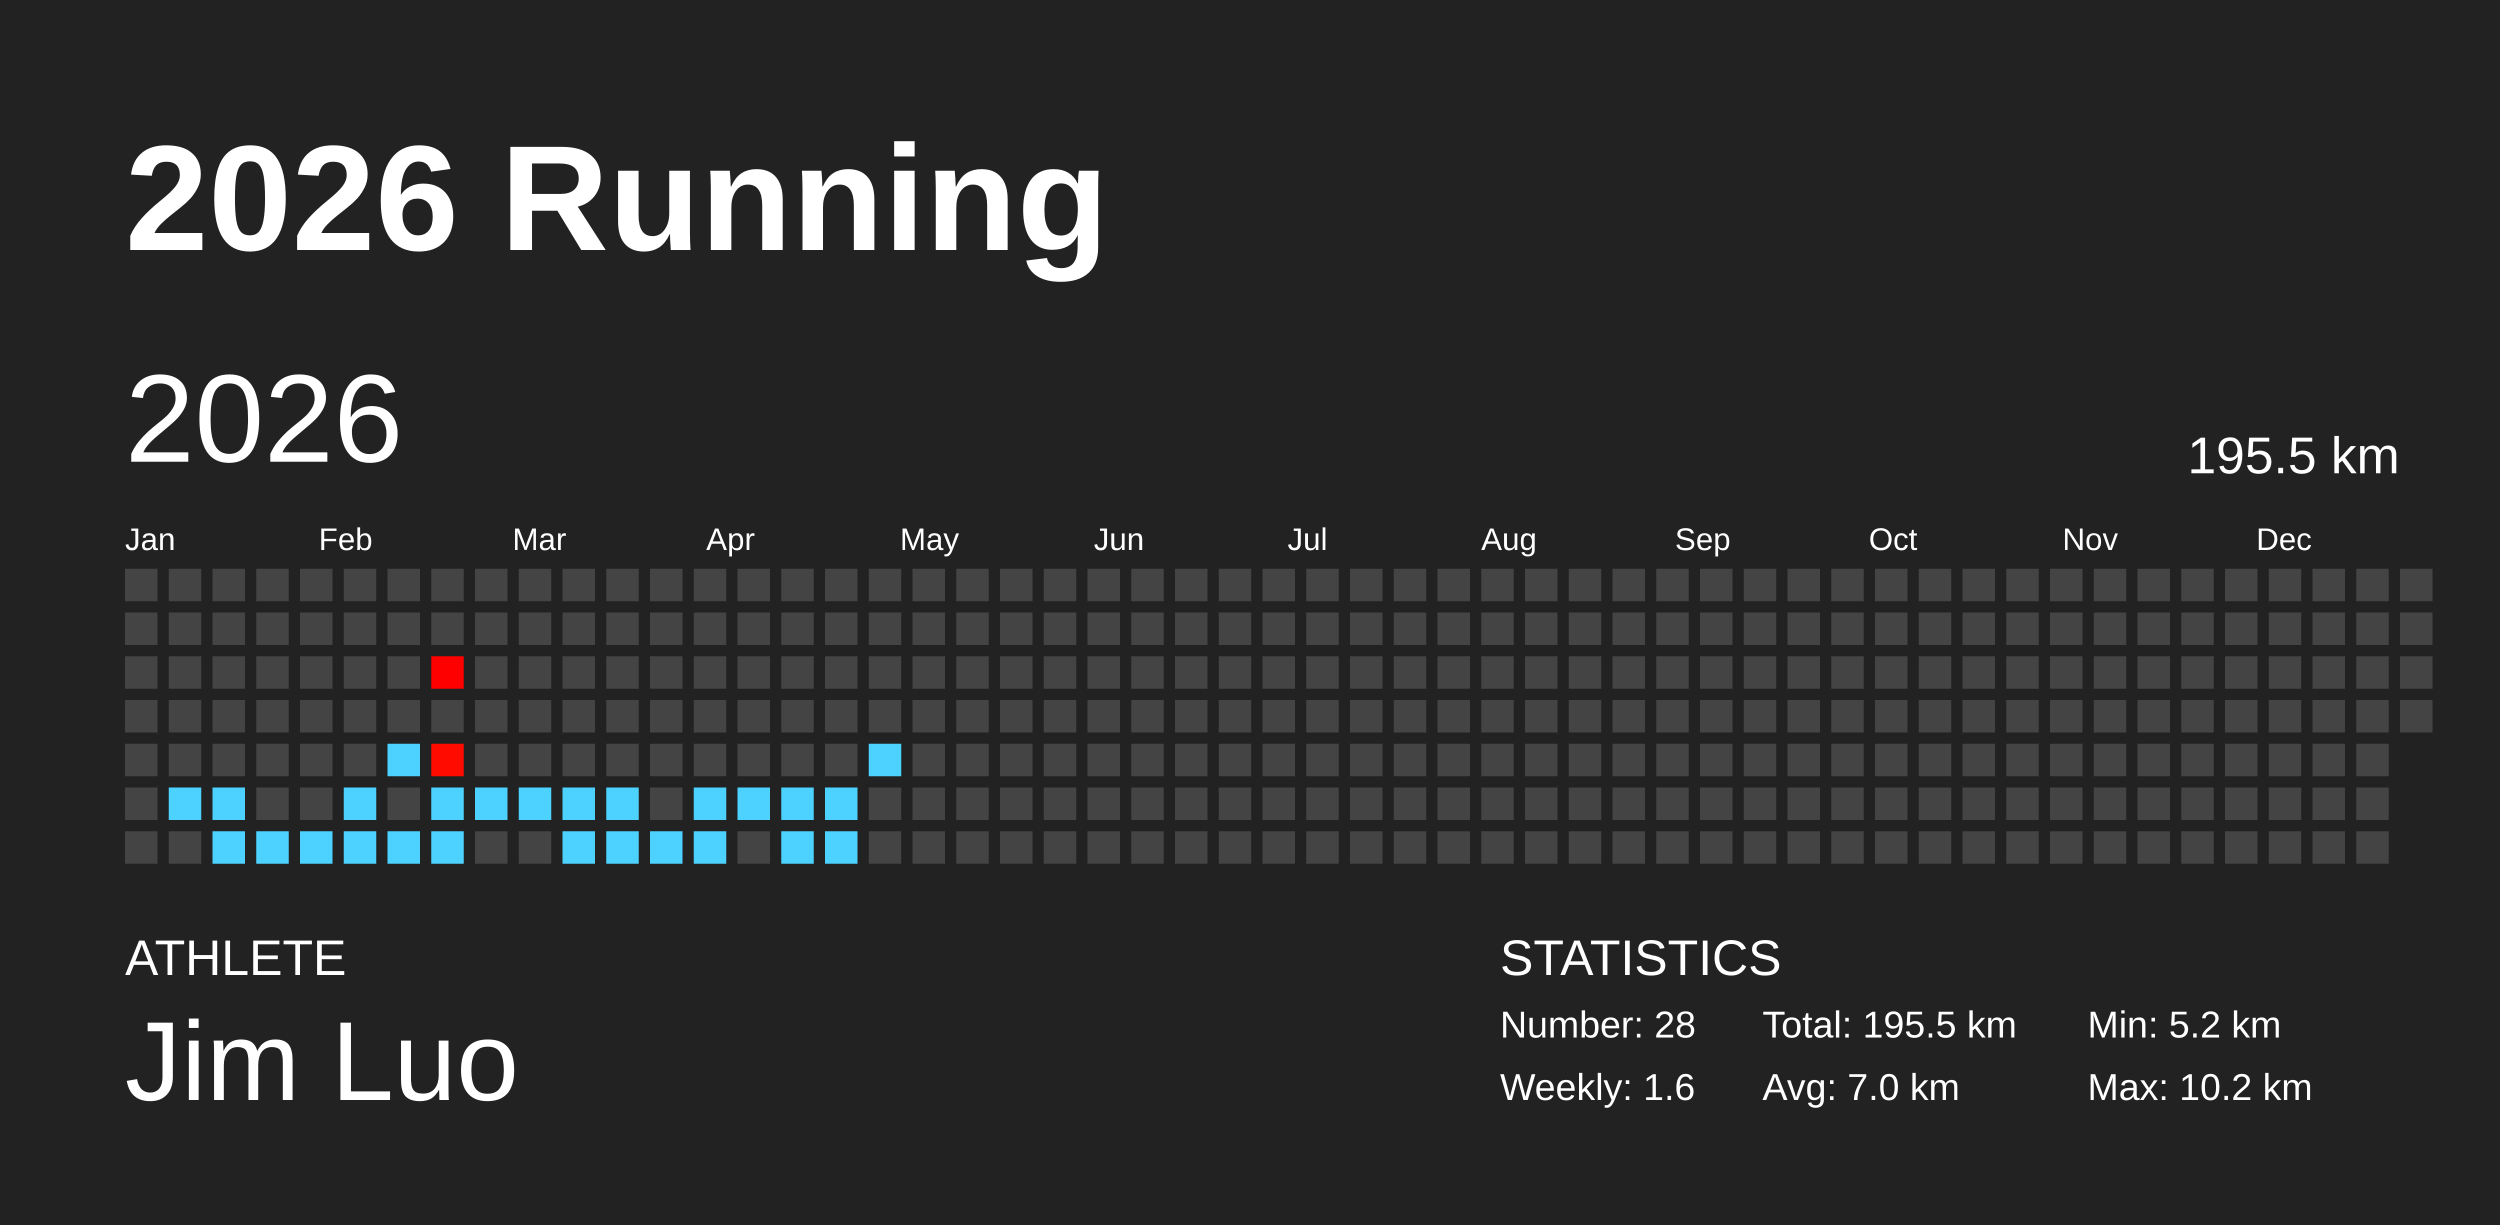
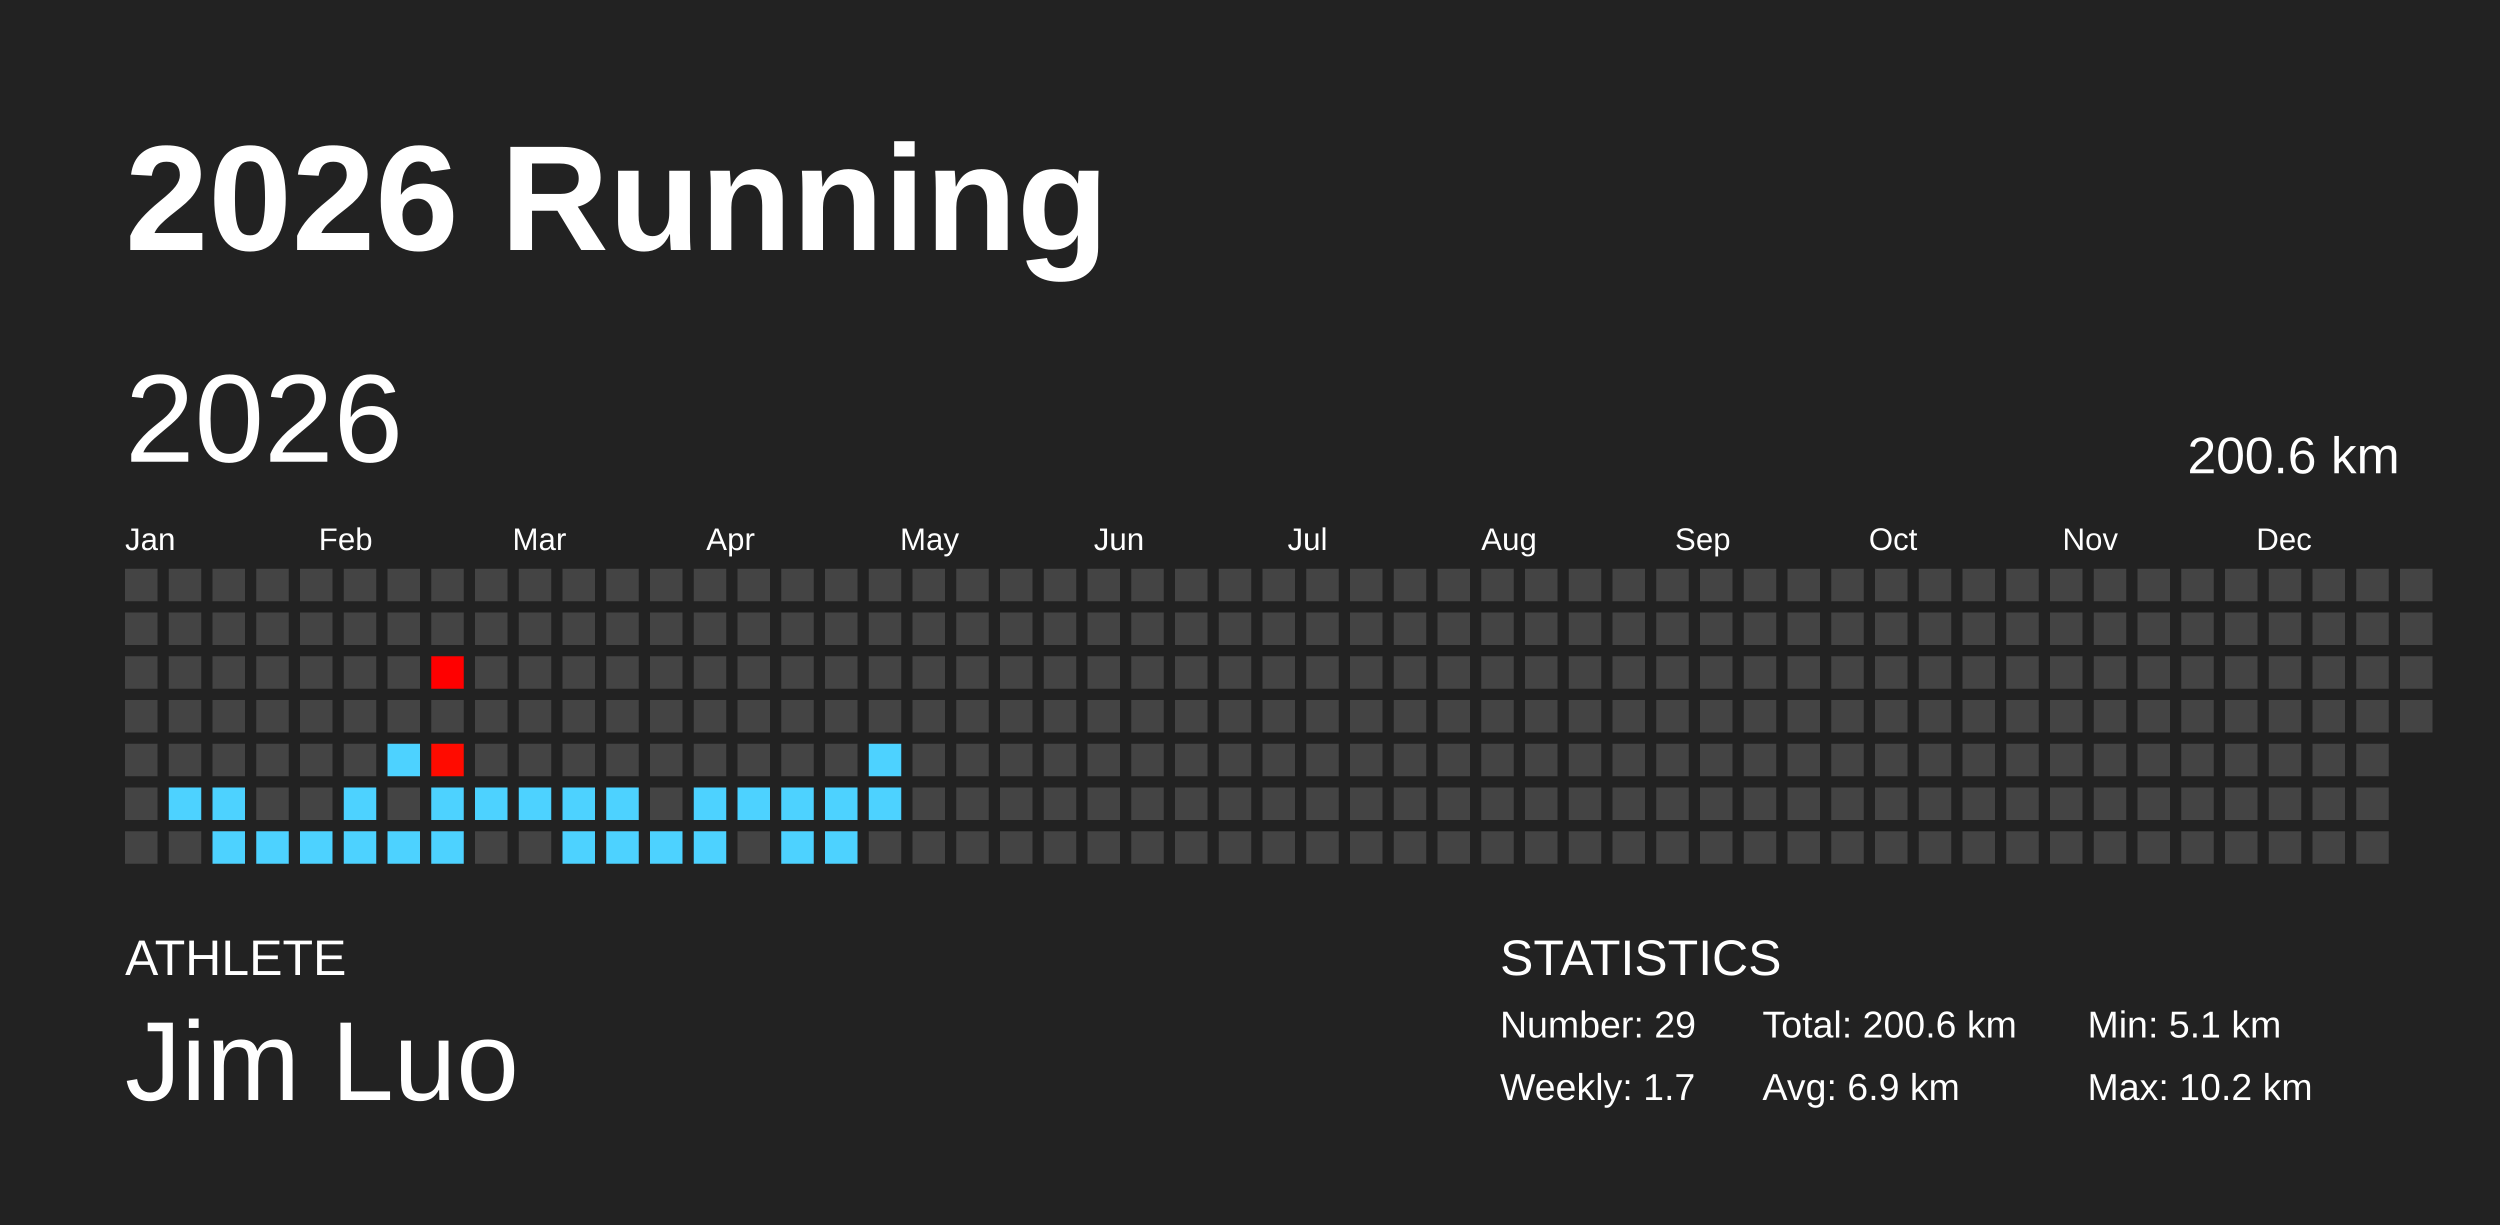
<svg xmlns="http://www.w3.org/2000/svg" baseProfile="full" height="98mm" version="1.1" viewBox="0,0,200,98" width="200mm">
  <defs />
  <rect fill="#222222" height="98" width="200" x="0" y="0" />
  <text fill="#FFFFFF" style="font-size:12px; font-family:Arial; font-weight:bold;" x="10" y="20">2026 Running</text>
  <text fill="#FFFFFF" style="font-size:4px; font-family:Arial" x="10" y="78">ATHLETE</text>
  <text fill="#FFFFFF" style="font-size:9px; font-family:Arial" x="10" y="88">Jim Luo</text>
  <text fill="#FFFFFF" style="font-size:4px; font-family:Arial" x="120" y="78">STATISTICS</text>
-   <text fill="#FFFFFF" style="font-size:3px; font-family:Arial" x="120" y="83">Number: 28</text>
-   <text fill="#FFFFFF" style="font-size:3px; font-family:Arial" x="120" y="88">Weekly: 1.6</text>
-   <text fill="#FFFFFF" style="font-size:3px; font-family:Arial" x="141" y="83">Total: 195.5 km</text>
-   <text fill="#FFFFFF" style="font-size:3px; font-family:Arial" x="141" y="88">Avg: 7.0 km</text>
-   <text fill="#FFFFFF" style="font-size:3px; font-family:Arial" x="167" y="83">Min: 5.2 km</text>
+   <text fill="#FFFFFF" style="font-size:3px; font-family:Arial" x="120" y="83">Number: 29</text>
+   <text fill="#FFFFFF" style="font-size:3px; font-family:Arial" x="120" y="88">Weekly: 1.7</text>
+   <text fill="#FFFFFF" style="font-size:3px; font-family:Arial" x="141" y="83">Total: 200.6 km</text>
+   <text fill="#FFFFFF" style="font-size:3px; font-family:Arial" x="141" y="88">Avg: 6.9 km</text>
+   <text fill="#FFFFFF" style="font-size:3px; font-family:Arial" x="167" y="83">Min: 5.1 km</text>
  <text fill="#FFFFFF" style="font-size:3px; font-family:Arial" x="167" y="88">Max: 10.2 km</text>
  <text dominant-baseline="hanging" fill="#FFFFFF" style="font-size:10.0px; font-family:Arial;" x="10" y="30">2026</text>
-   <text dominant-baseline="hanging" fill="#FFFFFF" style="font-size:4.125px; font-family:Arial;" x="175" y="35">195.5 km</text>
+   <text dominant-baseline="hanging" fill="#FFFFFF" style="font-size:4.125px; font-family:Arial;" x="175" y="35">200.6 km</text>
  <text fill="#FFFFFF" style="font-size:2.5px; font-family:Arial" x="10.0" y="44">Jan</text>
  <text fill="#FFFFFF" style="font-size:2.5px; font-family:Arial" x="25.5" y="44">Feb</text>
  <text fill="#FFFFFF" style="font-size:2.5px; font-family:Arial" x="41.0" y="44">Mar</text>
  <text fill="#FFFFFF" style="font-size:2.5px; font-family:Arial" x="56.5" y="44">Apr</text>
  <text fill="#FFFFFF" style="font-size:2.5px; font-family:Arial" x="72.0" y="44">May</text>
  <text fill="#FFFFFF" style="font-size:2.5px; font-family:Arial" x="87.5" y="44">Jun</text>
  <text fill="#FFFFFF" style="font-size:2.5px; font-family:Arial" x="103.0" y="44">Jul</text>
  <text fill="#FFFFFF" style="font-size:2.5px; font-family:Arial" x="118.5" y="44">Aug</text>
  <text fill="#FFFFFF" style="font-size:2.5px; font-family:Arial" x="134.0" y="44">Sep</text>
  <text fill="#FFFFFF" style="font-size:2.5px; font-family:Arial" x="149.5" y="44">Oct</text>
  <text fill="#FFFFFF" style="font-size:2.5px; font-family:Arial" x="165.0" y="44">Nov</text>
  <text fill="#FFFFFF" style="font-size:2.5px; font-family:Arial" x="180.5" y="44">Dec</text>
  <rect fill="#444444" height="2.6" width="2.6" x="10.0" y="45.5" />
  <rect fill="#444444" height="2.6" width="2.6" x="10.0" y="49.0" />
  <rect fill="#444444" height="2.6" width="2.6" x="10.0" y="52.5" />
  <rect fill="#444444" height="2.6" width="2.6" x="10.0" y="56.0" />
  <rect fill="#444444" height="2.6" width="2.6" x="10.0" y="59.5" />
  <rect fill="#444444" height="2.6" width="2.6" x="10.0" y="63.0" />
  <rect fill="#444444" height="2.6" width="2.6" x="10.0" y="66.5" />
  <rect fill="#444444" height="2.6" width="2.6" x="13.5" y="45.5" />
  <rect fill="#444444" height="2.6" width="2.6" x="13.5" y="49.0" />
  <rect fill="#444444" height="2.6" width="2.6" x="13.5" y="52.5" />
  <rect fill="#444444" height="2.6" width="2.6" x="13.5" y="56.0" />
  <rect fill="#444444" height="2.6" width="2.6" x="13.5" y="59.5" />
  <rect fill="#4dd2ff" height="2.6" width="2.6" x="13.5" y="63.0" />
  <rect fill="#444444" height="2.6" width="2.6" x="13.5" y="66.5" />
  <rect fill="#444444" height="2.6" width="2.6" x="17.0" y="45.5" />
  <rect fill="#444444" height="2.6" width="2.6" x="17.0" y="49.0" />
  <rect fill="#444444" height="2.6" width="2.6" x="17.0" y="52.5" />
  <rect fill="#444444" height="2.6" width="2.6" x="17.0" y="56.0" />
  <rect fill="#444444" height="2.6" width="2.6" x="17.0" y="59.5" />
  <rect fill="#4dd2ff" height="2.6" width="2.6" x="17.0" y="63.0" />
  <rect fill="#4dd2ff" height="2.6" width="2.6" x="17.0" y="66.5" />
  <rect fill="#444444" height="2.6" width="2.6" x="20.5" y="45.5" />
  <rect fill="#444444" height="2.6" width="2.6" x="20.5" y="49.0" />
  <rect fill="#444444" height="2.6" width="2.6" x="20.5" y="52.5" />
  <rect fill="#444444" height="2.6" width="2.6" x="20.5" y="56.0" />
  <rect fill="#444444" height="2.6" width="2.6" x="20.5" y="59.5" />
  <rect fill="#444444" height="2.6" width="2.6" x="20.5" y="63.0" />
  <rect fill="#4dd2ff" height="2.6" width="2.6" x="20.5" y="66.5" />
  <rect fill="#444444" height="2.6" width="2.6" x="24.0" y="45.5" />
  <rect fill="#444444" height="2.6" width="2.6" x="24.0" y="49.0" />
  <rect fill="#444444" height="2.6" width="2.6" x="24.0" y="52.5" />
  <rect fill="#444444" height="2.6" width="2.6" x="24.0" y="56.0" />
  <rect fill="#444444" height="2.6" width="2.6" x="24.0" y="59.5" />
  <rect fill="#444444" height="2.6" width="2.6" x="24.0" y="63.0" />
  <rect fill="#4dd2ff" height="2.6" width="2.6" x="24.0" y="66.5" />
  <rect fill="#444444" height="2.6" width="2.6" x="27.5" y="45.5" />
  <rect fill="#444444" height="2.6" width="2.6" x="27.5" y="49.0" />
  <rect fill="#444444" height="2.6" width="2.6" x="27.5" y="52.5" />
  <rect fill="#444444" height="2.6" width="2.6" x="27.5" y="56.0" />
  <rect fill="#444444" height="2.6" width="2.6" x="27.5" y="59.5" />
  <rect fill="#4dd2ff" height="2.6" width="2.6" x="27.5" y="63.0" />
  <rect fill="#4dd2ff" height="2.6" width="2.6" x="27.5" y="66.5" />
  <rect fill="#444444" height="2.6" width="2.6" x="31.0" y="45.5" />
  <rect fill="#444444" height="2.6" width="2.6" x="31.0" y="49.0" />
  <rect fill="#444444" height="2.6" width="2.6" x="31.0" y="52.5" />
  <rect fill="#444444" height="2.6" width="2.6" x="31.0" y="56.0" />
  <rect fill="#4dd2ff" height="2.6" width="2.6" x="31.0" y="59.5" />
  <rect fill="#444444" height="2.6" width="2.6" x="31.0" y="63.0" />
  <rect fill="#4dd2ff" height="2.6" width="2.6" x="31.0" y="66.5" />
  <rect fill="#444444" height="2.6" width="2.6" x="34.5" y="45.5" />
  <rect fill="#444444" height="2.6" width="2.6" x="34.5" y="49.0" />
  <rect fill="#ff0000" height="2.6" width="2.6" x="34.5" y="52.5" />
  <rect fill="#444444" height="2.6" width="2.6" x="34.5" y="56.0" />
  <rect fill="#ff0b00" height="2.6" width="2.6" x="34.5" y="59.5" />
  <rect fill="#4dd2ff" height="2.6" width="2.6" x="34.5" y="63.0" />
  <rect fill="#4dd2ff" height="2.6" width="2.6" x="34.5" y="66.5" />
  <rect fill="#444444" height="2.6" width="2.6" x="38.0" y="45.5" />
  <rect fill="#444444" height="2.6" width="2.6" x="38.0" y="49.0" />
  <rect fill="#444444" height="2.6" width="2.6" x="38.0" y="52.5" />
  <rect fill="#444444" height="2.6" width="2.6" x="38.0" y="56.0" />
  <rect fill="#444444" height="2.6" width="2.6" x="38.0" y="59.5" />
  <rect fill="#4dd2ff" height="2.6" width="2.6" x="38.0" y="63.0" />
  <rect fill="#444444" height="2.6" width="2.6" x="38.0" y="66.5" />
  <rect fill="#444444" height="2.6" width="2.6" x="41.5" y="45.5" />
  <rect fill="#444444" height="2.6" width="2.6" x="41.5" y="49.0" />
  <rect fill="#444444" height="2.6" width="2.6" x="41.5" y="52.5" />
  <rect fill="#444444" height="2.6" width="2.6" x="41.5" y="56.0" />
  <rect fill="#444444" height="2.6" width="2.6" x="41.5" y="59.5" />
  <rect fill="#4dd2ff" height="2.6" width="2.6" x="41.5" y="63.0" />
  <rect fill="#444444" height="2.6" width="2.6" x="41.5" y="66.5" />
  <rect fill="#444444" height="2.6" width="2.6" x="45.0" y="45.5" />
  <rect fill="#444444" height="2.6" width="2.6" x="45.0" y="49.0" />
  <rect fill="#444444" height="2.6" width="2.6" x="45.0" y="52.5" />
  <rect fill="#444444" height="2.6" width="2.6" x="45.0" y="56.0" />
  <rect fill="#444444" height="2.6" width="2.6" x="45.0" y="59.5" />
  <rect fill="#4dd2ff" height="2.6" width="2.6" x="45.0" y="63.0" />
  <rect fill="#4dd2ff" height="2.6" width="2.6" x="45.0" y="66.5" />
  <rect fill="#444444" height="2.6" width="2.6" x="48.5" y="45.5" />
  <rect fill="#444444" height="2.6" width="2.6" x="48.5" y="49.0" />
  <rect fill="#444444" height="2.6" width="2.6" x="48.5" y="52.5" />
  <rect fill="#444444" height="2.6" width="2.6" x="48.5" y="56.0" />
  <rect fill="#444444" height="2.6" width="2.6" x="48.5" y="59.5" />
  <rect fill="#4dd2ff" height="2.6" width="2.6" x="48.5" y="63.0" />
  <rect fill="#4dd2ff" height="2.6" width="2.6" x="48.5" y="66.5" />
  <rect fill="#444444" height="2.6" width="2.6" x="52.0" y="45.5" />
  <rect fill="#444444" height="2.6" width="2.6" x="52.0" y="49.0" />
  <rect fill="#444444" height="2.6" width="2.6" x="52.0" y="52.5" />
  <rect fill="#444444" height="2.6" width="2.6" x="52.0" y="56.0" />
  <rect fill="#444444" height="2.6" width="2.6" x="52.0" y="59.5" />
  <rect fill="#444444" height="2.6" width="2.6" x="52.0" y="63.0" />
  <rect fill="#4dd2ff" height="2.6" width="2.6" x="52.0" y="66.5" />
  <rect fill="#444444" height="2.6" width="2.6" x="55.5" y="45.5" />
  <rect fill="#444444" height="2.6" width="2.6" x="55.5" y="49.0" />
  <rect fill="#444444" height="2.6" width="2.6" x="55.5" y="52.5" />
  <rect fill="#444444" height="2.6" width="2.6" x="55.5" y="56.0" />
  <rect fill="#444444" height="2.6" width="2.6" x="55.5" y="59.5" />
  <rect fill="#4dd2ff" height="2.6" width="2.6" x="55.5" y="63.0" />
  <rect fill="#4dd2ff" height="2.6" width="2.6" x="55.5" y="66.5" />
  <rect fill="#444444" height="2.6" width="2.6" x="59.0" y="45.5" />
  <rect fill="#444444" height="2.6" width="2.6" x="59.0" y="49.0" />
  <rect fill="#444444" height="2.6" width="2.6" x="59.0" y="52.5" />
  <rect fill="#444444" height="2.6" width="2.6" x="59.0" y="56.0" />
  <rect fill="#444444" height="2.6" width="2.6" x="59.0" y="59.5" />
  <rect fill="#4dd2ff" height="2.6" width="2.6" x="59.0" y="63.0" />
  <rect fill="#444444" height="2.6" width="2.6" x="59.0" y="66.5" />
  <rect fill="#444444" height="2.6" width="2.6" x="62.5" y="45.5" />
  <rect fill="#444444" height="2.6" width="2.6" x="62.5" y="49.0" />
  <rect fill="#444444" height="2.6" width="2.6" x="62.5" y="52.5" />
  <rect fill="#444444" height="2.6" width="2.6" x="62.5" y="56.0" />
  <rect fill="#444444" height="2.6" width="2.6" x="62.5" y="59.5" />
  <rect fill="#4dd2ff" height="2.6" width="2.6" x="62.5" y="63.0" />
  <rect fill="#4dd2ff" height="2.6" width="2.6" x="62.5" y="66.5" />
  <rect fill="#444444" height="2.6" width="2.6" x="66.0" y="45.5" />
  <rect fill="#444444" height="2.6" width="2.6" x="66.0" y="49.0" />
  <rect fill="#444444" height="2.6" width="2.6" x="66.0" y="52.5" />
  <rect fill="#444444" height="2.6" width="2.6" x="66.0" y="56.0" />
  <rect fill="#444444" height="2.6" width="2.6" x="66.0" y="59.5" />
  <rect fill="#4dd2ff" height="2.6" width="2.6" x="66.0" y="63.0" />
  <rect fill="#4dd2ff" height="2.6" width="2.6" x="66.0" y="66.5" />
  <rect fill="#444444" height="2.6" width="2.6" x="69.5" y="45.5" />
  <rect fill="#444444" height="2.6" width="2.6" x="69.5" y="49.0" />
  <rect fill="#444444" height="2.6" width="2.6" x="69.5" y="52.5" />
  <rect fill="#444444" height="2.6" width="2.6" x="69.5" y="56.0" />
  <rect fill="#4dd2ff" height="2.6" width="2.6" x="69.5" y="59.5" />
-   <rect fill="#444444" height="2.6" width="2.6" x="69.5" y="63.0" />
+   <rect fill="#4dd2ff" height="2.6" width="2.6" x="69.5" y="63.0" />
  <rect fill="#444444" height="2.6" width="2.6" x="69.5" y="66.5" />
  <rect fill="#444444" height="2.6" width="2.6" x="73.0" y="45.5" />
  <rect fill="#444444" height="2.6" width="2.6" x="73.0" y="49.0" />
  <rect fill="#444444" height="2.6" width="2.6" x="73.0" y="52.5" />
  <rect fill="#444444" height="2.6" width="2.6" x="73.0" y="56.0" />
  <rect fill="#444444" height="2.6" width="2.6" x="73.0" y="59.5" />
  <rect fill="#444444" height="2.6" width="2.6" x="73.0" y="63.0" />
  <rect fill="#444444" height="2.6" width="2.6" x="73.0" y="66.5" />
  <rect fill="#444444" height="2.6" width="2.6" x="76.5" y="45.5" />
  <rect fill="#444444" height="2.6" width="2.6" x="76.5" y="49.0" />
  <rect fill="#444444" height="2.6" width="2.6" x="76.5" y="52.5" />
  <rect fill="#444444" height="2.6" width="2.6" x="76.5" y="56.0" />
  <rect fill="#444444" height="2.6" width="2.6" x="76.5" y="59.5" />
  <rect fill="#444444" height="2.6" width="2.6" x="76.5" y="63.0" />
  <rect fill="#444444" height="2.6" width="2.6" x="76.5" y="66.5" />
  <rect fill="#444444" height="2.6" width="2.6" x="80.0" y="45.5" />
  <rect fill="#444444" height="2.6" width="2.6" x="80.0" y="49.0" />
  <rect fill="#444444" height="2.6" width="2.6" x="80.0" y="52.5" />
  <rect fill="#444444" height="2.6" width="2.6" x="80.0" y="56.0" />
  <rect fill="#444444" height="2.6" width="2.6" x="80.0" y="59.5" />
  <rect fill="#444444" height="2.6" width="2.6" x="80.0" y="63.0" />
  <rect fill="#444444" height="2.6" width="2.6" x="80.0" y="66.5" />
  <rect fill="#444444" height="2.6" width="2.6" x="83.5" y="45.5" />
  <rect fill="#444444" height="2.6" width="2.6" x="83.5" y="49.0" />
  <rect fill="#444444" height="2.6" width="2.6" x="83.5" y="52.5" />
  <rect fill="#444444" height="2.6" width="2.6" x="83.5" y="56.0" />
  <rect fill="#444444" height="2.6" width="2.6" x="83.5" y="59.5" />
  <rect fill="#444444" height="2.6" width="2.6" x="83.5" y="63.0" />
  <rect fill="#444444" height="2.6" width="2.6" x="83.5" y="66.5" />
  <rect fill="#444444" height="2.6" width="2.6" x="87.0" y="45.5" />
  <rect fill="#444444" height="2.6" width="2.6" x="87.0" y="49.0" />
  <rect fill="#444444" height="2.6" width="2.6" x="87.0" y="52.5" />
  <rect fill="#444444" height="2.6" width="2.6" x="87.0" y="56.0" />
  <rect fill="#444444" height="2.6" width="2.6" x="87.0" y="59.5" />
  <rect fill="#444444" height="2.6" width="2.6" x="87.0" y="63.0" />
  <rect fill="#444444" height="2.6" width="2.6" x="87.0" y="66.5" />
  <rect fill="#444444" height="2.6" width="2.6" x="90.5" y="45.5" />
  <rect fill="#444444" height="2.6" width="2.6" x="90.5" y="49.0" />
  <rect fill="#444444" height="2.6" width="2.6" x="90.5" y="52.5" />
  <rect fill="#444444" height="2.6" width="2.6" x="90.5" y="56.0" />
  <rect fill="#444444" height="2.6" width="2.6" x="90.5" y="59.5" />
  <rect fill="#444444" height="2.6" width="2.6" x="90.5" y="63.0" />
  <rect fill="#444444" height="2.6" width="2.6" x="90.5" y="66.5" />
  <rect fill="#444444" height="2.6" width="2.6" x="94.0" y="45.5" />
  <rect fill="#444444" height="2.6" width="2.6" x="94.0" y="49.0" />
  <rect fill="#444444" height="2.6" width="2.6" x="94.0" y="52.5" />
  <rect fill="#444444" height="2.6" width="2.6" x="94.0" y="56.0" />
  <rect fill="#444444" height="2.6" width="2.6" x="94.0" y="59.5" />
  <rect fill="#444444" height="2.6" width="2.6" x="94.0" y="63.0" />
  <rect fill="#444444" height="2.6" width="2.6" x="94.0" y="66.5" />
  <rect fill="#444444" height="2.6" width="2.6" x="97.5" y="45.5" />
  <rect fill="#444444" height="2.6" width="2.6" x="97.5" y="49.0" />
  <rect fill="#444444" height="2.6" width="2.6" x="97.5" y="52.5" />
  <rect fill="#444444" height="2.6" width="2.6" x="97.5" y="56.0" />
  <rect fill="#444444" height="2.6" width="2.6" x="97.5" y="59.5" />
  <rect fill="#444444" height="2.6" width="2.6" x="97.5" y="63.0" />
  <rect fill="#444444" height="2.6" width="2.6" x="97.5" y="66.5" />
  <rect fill="#444444" height="2.6" width="2.6" x="101.0" y="45.5" />
  <rect fill="#444444" height="2.6" width="2.6" x="101.0" y="49.0" />
  <rect fill="#444444" height="2.6" width="2.6" x="101.0" y="52.5" />
  <rect fill="#444444" height="2.6" width="2.6" x="101.0" y="56.0" />
  <rect fill="#444444" height="2.6" width="2.6" x="101.0" y="59.5" />
  <rect fill="#444444" height="2.6" width="2.6" x="101.0" y="63.0" />
  <rect fill="#444444" height="2.6" width="2.6" x="101.0" y="66.5" />
  <rect fill="#444444" height="2.6" width="2.6" x="104.5" y="45.5" />
  <rect fill="#444444" height="2.6" width="2.6" x="104.5" y="49.0" />
  <rect fill="#444444" height="2.6" width="2.6" x="104.5" y="52.5" />
  <rect fill="#444444" height="2.6" width="2.6" x="104.5" y="56.0" />
  <rect fill="#444444" height="2.6" width="2.6" x="104.5" y="59.5" />
  <rect fill="#444444" height="2.6" width="2.6" x="104.5" y="63.0" />
  <rect fill="#444444" height="2.6" width="2.6" x="104.5" y="66.5" />
  <rect fill="#444444" height="2.6" width="2.6" x="108.0" y="45.5" />
  <rect fill="#444444" height="2.6" width="2.6" x="108.0" y="49.0" />
  <rect fill="#444444" height="2.6" width="2.6" x="108.0" y="52.5" />
  <rect fill="#444444" height="2.6" width="2.6" x="108.0" y="56.0" />
  <rect fill="#444444" height="2.6" width="2.6" x="108.0" y="59.5" />
  <rect fill="#444444" height="2.6" width="2.6" x="108.0" y="63.0" />
  <rect fill="#444444" height="2.6" width="2.6" x="108.0" y="66.5" />
  <rect fill="#444444" height="2.6" width="2.6" x="111.5" y="45.5" />
  <rect fill="#444444" height="2.6" width="2.6" x="111.5" y="49.0" />
  <rect fill="#444444" height="2.6" width="2.6" x="111.5" y="52.5" />
  <rect fill="#444444" height="2.6" width="2.6" x="111.5" y="56.0" />
  <rect fill="#444444" height="2.6" width="2.6" x="111.5" y="59.5" />
  <rect fill="#444444" height="2.6" width="2.6" x="111.5" y="63.0" />
  <rect fill="#444444" height="2.6" width="2.6" x="111.5" y="66.5" />
  <rect fill="#444444" height="2.6" width="2.6" x="115.0" y="45.5" />
  <rect fill="#444444" height="2.6" width="2.6" x="115.0" y="49.0" />
  <rect fill="#444444" height="2.6" width="2.6" x="115.0" y="52.5" />
  <rect fill="#444444" height="2.6" width="2.6" x="115.0" y="56.0" />
  <rect fill="#444444" height="2.6" width="2.6" x="115.0" y="59.5" />
  <rect fill="#444444" height="2.6" width="2.6" x="115.0" y="63.0" />
  <rect fill="#444444" height="2.6" width="2.6" x="115.0" y="66.5" />
  <rect fill="#444444" height="2.6" width="2.6" x="118.5" y="45.5" />
  <rect fill="#444444" height="2.6" width="2.6" x="118.5" y="49.0" />
  <rect fill="#444444" height="2.6" width="2.6" x="118.5" y="52.5" />
  <rect fill="#444444" height="2.6" width="2.6" x="118.5" y="56.0" />
  <rect fill="#444444" height="2.6" width="2.6" x="118.5" y="59.5" />
  <rect fill="#444444" height="2.6" width="2.6" x="118.5" y="63.0" />
  <rect fill="#444444" height="2.6" width="2.6" x="118.5" y="66.5" />
  <rect fill="#444444" height="2.6" width="2.6" x="122.0" y="45.5" />
  <rect fill="#444444" height="2.6" width="2.6" x="122.0" y="49.0" />
  <rect fill="#444444" height="2.6" width="2.6" x="122.0" y="52.5" />
  <rect fill="#444444" height="2.6" width="2.6" x="122.0" y="56.0" />
  <rect fill="#444444" height="2.6" width="2.6" x="122.0" y="59.5" />
  <rect fill="#444444" height="2.6" width="2.6" x="122.0" y="63.0" />
  <rect fill="#444444" height="2.6" width="2.6" x="122.0" y="66.5" />
  <rect fill="#444444" height="2.6" width="2.6" x="125.5" y="45.5" />
  <rect fill="#444444" height="2.6" width="2.6" x="125.5" y="49.0" />
  <rect fill="#444444" height="2.6" width="2.6" x="125.5" y="52.5" />
  <rect fill="#444444" height="2.6" width="2.6" x="125.5" y="56.0" />
  <rect fill="#444444" height="2.6" width="2.6" x="125.5" y="59.5" />
  <rect fill="#444444" height="2.6" width="2.6" x="125.5" y="63.0" />
  <rect fill="#444444" height="2.6" width="2.6" x="125.5" y="66.5" />
  <rect fill="#444444" height="2.6" width="2.6" x="129.0" y="45.5" />
  <rect fill="#444444" height="2.6" width="2.6" x="129.0" y="49.0" />
  <rect fill="#444444" height="2.6" width="2.6" x="129.0" y="52.5" />
  <rect fill="#444444" height="2.6" width="2.6" x="129.0" y="56.0" />
  <rect fill="#444444" height="2.6" width="2.6" x="129.0" y="59.5" />
  <rect fill="#444444" height="2.6" width="2.6" x="129.0" y="63.0" />
  <rect fill="#444444" height="2.6" width="2.6" x="129.0" y="66.5" />
  <rect fill="#444444" height="2.6" width="2.6" x="132.5" y="45.5" />
  <rect fill="#444444" height="2.6" width="2.6" x="132.5" y="49.0" />
  <rect fill="#444444" height="2.6" width="2.6" x="132.5" y="52.5" />
  <rect fill="#444444" height="2.6" width="2.6" x="132.5" y="56.0" />
  <rect fill="#444444" height="2.6" width="2.6" x="132.5" y="59.5" />
  <rect fill="#444444" height="2.6" width="2.6" x="132.5" y="63.0" />
  <rect fill="#444444" height="2.6" width="2.6" x="132.5" y="66.5" />
  <rect fill="#444444" height="2.6" width="2.6" x="136.0" y="45.5" />
  <rect fill="#444444" height="2.6" width="2.6" x="136.0" y="49.0" />
  <rect fill="#444444" height="2.6" width="2.6" x="136.0" y="52.5" />
  <rect fill="#444444" height="2.6" width="2.6" x="136.0" y="56.0" />
  <rect fill="#444444" height="2.6" width="2.6" x="136.0" y="59.5" />
  <rect fill="#444444" height="2.6" width="2.6" x="136.0" y="63.0" />
  <rect fill="#444444" height="2.6" width="2.6" x="136.0" y="66.5" />
  <rect fill="#444444" height="2.6" width="2.6" x="139.5" y="45.5" />
  <rect fill="#444444" height="2.6" width="2.6" x="139.5" y="49.0" />
  <rect fill="#444444" height="2.6" width="2.6" x="139.5" y="52.5" />
  <rect fill="#444444" height="2.6" width="2.6" x="139.5" y="56.0" />
  <rect fill="#444444" height="2.6" width="2.6" x="139.5" y="59.5" />
  <rect fill="#444444" height="2.6" width="2.6" x="139.5" y="63.0" />
  <rect fill="#444444" height="2.6" width="2.6" x="139.5" y="66.5" />
  <rect fill="#444444" height="2.6" width="2.6" x="143.0" y="45.5" />
  <rect fill="#444444" height="2.6" width="2.6" x="143.0" y="49.0" />
  <rect fill="#444444" height="2.6" width="2.6" x="143.0" y="52.5" />
  <rect fill="#444444" height="2.6" width="2.6" x="143.0" y="56.0" />
  <rect fill="#444444" height="2.6" width="2.6" x="143.0" y="59.5" />
  <rect fill="#444444" height="2.6" width="2.6" x="143.0" y="63.0" />
  <rect fill="#444444" height="2.6" width="2.6" x="143.0" y="66.5" />
  <rect fill="#444444" height="2.6" width="2.6" x="146.5" y="45.5" />
  <rect fill="#444444" height="2.6" width="2.6" x="146.5" y="49.0" />
  <rect fill="#444444" height="2.6" width="2.6" x="146.5" y="52.5" />
  <rect fill="#444444" height="2.6" width="2.6" x="146.5" y="56.0" />
  <rect fill="#444444" height="2.6" width="2.6" x="146.5" y="59.5" />
  <rect fill="#444444" height="2.6" width="2.6" x="146.5" y="63.0" />
  <rect fill="#444444" height="2.6" width="2.6" x="146.5" y="66.5" />
  <rect fill="#444444" height="2.6" width="2.6" x="150.0" y="45.5" />
  <rect fill="#444444" height="2.6" width="2.6" x="150.0" y="49.0" />
  <rect fill="#444444" height="2.6" width="2.6" x="150.0" y="52.5" />
  <rect fill="#444444" height="2.6" width="2.6" x="150.0" y="56.0" />
  <rect fill="#444444" height="2.6" width="2.6" x="150.0" y="59.5" />
  <rect fill="#444444" height="2.6" width="2.6" x="150.0" y="63.0" />
  <rect fill="#444444" height="2.6" width="2.6" x="150.0" y="66.5" />
  <rect fill="#444444" height="2.6" width="2.6" x="153.5" y="45.5" />
  <rect fill="#444444" height="2.6" width="2.6" x="153.5" y="49.0" />
  <rect fill="#444444" height="2.6" width="2.6" x="153.5" y="52.5" />
  <rect fill="#444444" height="2.6" width="2.6" x="153.5" y="56.0" />
  <rect fill="#444444" height="2.6" width="2.6" x="153.5" y="59.5" />
  <rect fill="#444444" height="2.6" width="2.6" x="153.5" y="63.0" />
  <rect fill="#444444" height="2.6" width="2.6" x="153.5" y="66.5" />
  <rect fill="#444444" height="2.6" width="2.6" x="157.0" y="45.5" />
  <rect fill="#444444" height="2.6" width="2.6" x="157.0" y="49.0" />
  <rect fill="#444444" height="2.6" width="2.6" x="157.0" y="52.5" />
  <rect fill="#444444" height="2.6" width="2.6" x="157.0" y="56.0" />
  <rect fill="#444444" height="2.6" width="2.6" x="157.0" y="59.5" />
  <rect fill="#444444" height="2.6" width="2.6" x="157.0" y="63.0" />
  <rect fill="#444444" height="2.6" width="2.6" x="157.0" y="66.5" />
  <rect fill="#444444" height="2.6" width="2.6" x="160.5" y="45.5" />
  <rect fill="#444444" height="2.6" width="2.6" x="160.5" y="49.0" />
  <rect fill="#444444" height="2.6" width="2.6" x="160.5" y="52.5" />
  <rect fill="#444444" height="2.6" width="2.6" x="160.5" y="56.0" />
  <rect fill="#444444" height="2.6" width="2.6" x="160.5" y="59.5" />
  <rect fill="#444444" height="2.6" width="2.6" x="160.5" y="63.0" />
  <rect fill="#444444" height="2.6" width="2.6" x="160.5" y="66.5" />
  <rect fill="#444444" height="2.6" width="2.6" x="164.0" y="45.5" />
  <rect fill="#444444" height="2.6" width="2.6" x="164.0" y="49.0" />
  <rect fill="#444444" height="2.6" width="2.6" x="164.0" y="52.5" />
  <rect fill="#444444" height="2.6" width="2.6" x="164.0" y="56.0" />
  <rect fill="#444444" height="2.6" width="2.6" x="164.0" y="59.5" />
  <rect fill="#444444" height="2.6" width="2.6" x="164.0" y="63.0" />
  <rect fill="#444444" height="2.6" width="2.6" x="164.0" y="66.5" />
  <rect fill="#444444" height="2.6" width="2.6" x="167.5" y="45.5" />
  <rect fill="#444444" height="2.6" width="2.6" x="167.5" y="49.0" />
  <rect fill="#444444" height="2.6" width="2.6" x="167.5" y="52.5" />
  <rect fill="#444444" height="2.6" width="2.6" x="167.5" y="56.0" />
  <rect fill="#444444" height="2.6" width="2.6" x="167.5" y="59.5" />
  <rect fill="#444444" height="2.6" width="2.6" x="167.5" y="63.0" />
  <rect fill="#444444" height="2.6" width="2.6" x="167.5" y="66.5" />
  <rect fill="#444444" height="2.6" width="2.6" x="171.0" y="45.5" />
  <rect fill="#444444" height="2.6" width="2.6" x="171.0" y="49.0" />
  <rect fill="#444444" height="2.6" width="2.6" x="171.0" y="52.5" />
  <rect fill="#444444" height="2.6" width="2.6" x="171.0" y="56.0" />
  <rect fill="#444444" height="2.6" width="2.6" x="171.0" y="59.5" />
  <rect fill="#444444" height="2.6" width="2.6" x="171.0" y="63.0" />
  <rect fill="#444444" height="2.6" width="2.6" x="171.0" y="66.5" />
  <rect fill="#444444" height="2.6" width="2.6" x="174.5" y="45.5" />
  <rect fill="#444444" height="2.6" width="2.6" x="174.5" y="49.0" />
  <rect fill="#444444" height="2.6" width="2.6" x="174.5" y="52.5" />
  <rect fill="#444444" height="2.6" width="2.6" x="174.5" y="56.0" />
  <rect fill="#444444" height="2.6" width="2.6" x="174.5" y="59.5" />
  <rect fill="#444444" height="2.6" width="2.6" x="174.5" y="63.0" />
  <rect fill="#444444" height="2.6" width="2.6" x="174.5" y="66.5" />
  <rect fill="#444444" height="2.6" width="2.6" x="178.0" y="45.5" />
  <rect fill="#444444" height="2.6" width="2.6" x="178.0" y="49.0" />
  <rect fill="#444444" height="2.6" width="2.6" x="178.0" y="52.5" />
  <rect fill="#444444" height="2.6" width="2.6" x="178.0" y="56.0" />
  <rect fill="#444444" height="2.6" width="2.6" x="178.0" y="59.5" />
  <rect fill="#444444" height="2.6" width="2.6" x="178.0" y="63.0" />
  <rect fill="#444444" height="2.6" width="2.6" x="178.0" y="66.5" />
  <rect fill="#444444" height="2.6" width="2.6" x="181.5" y="45.5" />
  <rect fill="#444444" height="2.6" width="2.6" x="181.5" y="49.0" />
  <rect fill="#444444" height="2.6" width="2.6" x="181.5" y="52.5" />
  <rect fill="#444444" height="2.6" width="2.6" x="181.5" y="56.0" />
  <rect fill="#444444" height="2.6" width="2.6" x="181.5" y="59.5" />
  <rect fill="#444444" height="2.6" width="2.6" x="181.5" y="63.0" />
  <rect fill="#444444" height="2.6" width="2.6" x="181.5" y="66.5" />
  <rect fill="#444444" height="2.6" width="2.6" x="185.0" y="45.5" />
  <rect fill="#444444" height="2.6" width="2.6" x="185.0" y="49.0" />
  <rect fill="#444444" height="2.6" width="2.6" x="185.0" y="52.5" />
  <rect fill="#444444" height="2.6" width="2.6" x="185.0" y="56.0" />
  <rect fill="#444444" height="2.6" width="2.6" x="185.0" y="59.5" />
  <rect fill="#444444" height="2.6" width="2.6" x="185.0" y="63.0" />
  <rect fill="#444444" height="2.6" width="2.6" x="185.0" y="66.5" />
  <rect fill="#444444" height="2.6" width="2.6" x="188.5" y="45.5" />
  <rect fill="#444444" height="2.6" width="2.6" x="188.5" y="49.0" />
  <rect fill="#444444" height="2.6" width="2.6" x="188.5" y="52.5" />
  <rect fill="#444444" height="2.6" width="2.6" x="188.5" y="56.0" />
  <rect fill="#444444" height="2.6" width="2.6" x="188.5" y="59.5" />
  <rect fill="#444444" height="2.6" width="2.6" x="188.5" y="63.0" />
  <rect fill="#444444" height="2.6" width="2.6" x="188.5" y="66.5" />
  <rect fill="#444444" height="2.6" width="2.6" x="192.0" y="45.5" />
  <rect fill="#444444" height="2.6" width="2.6" x="192.0" y="49.0" />
  <rect fill="#444444" height="2.6" width="2.6" x="192.0" y="52.5" />
  <rect fill="#444444" height="2.6" width="2.6" x="192.0" y="56.0" />
</svg>
